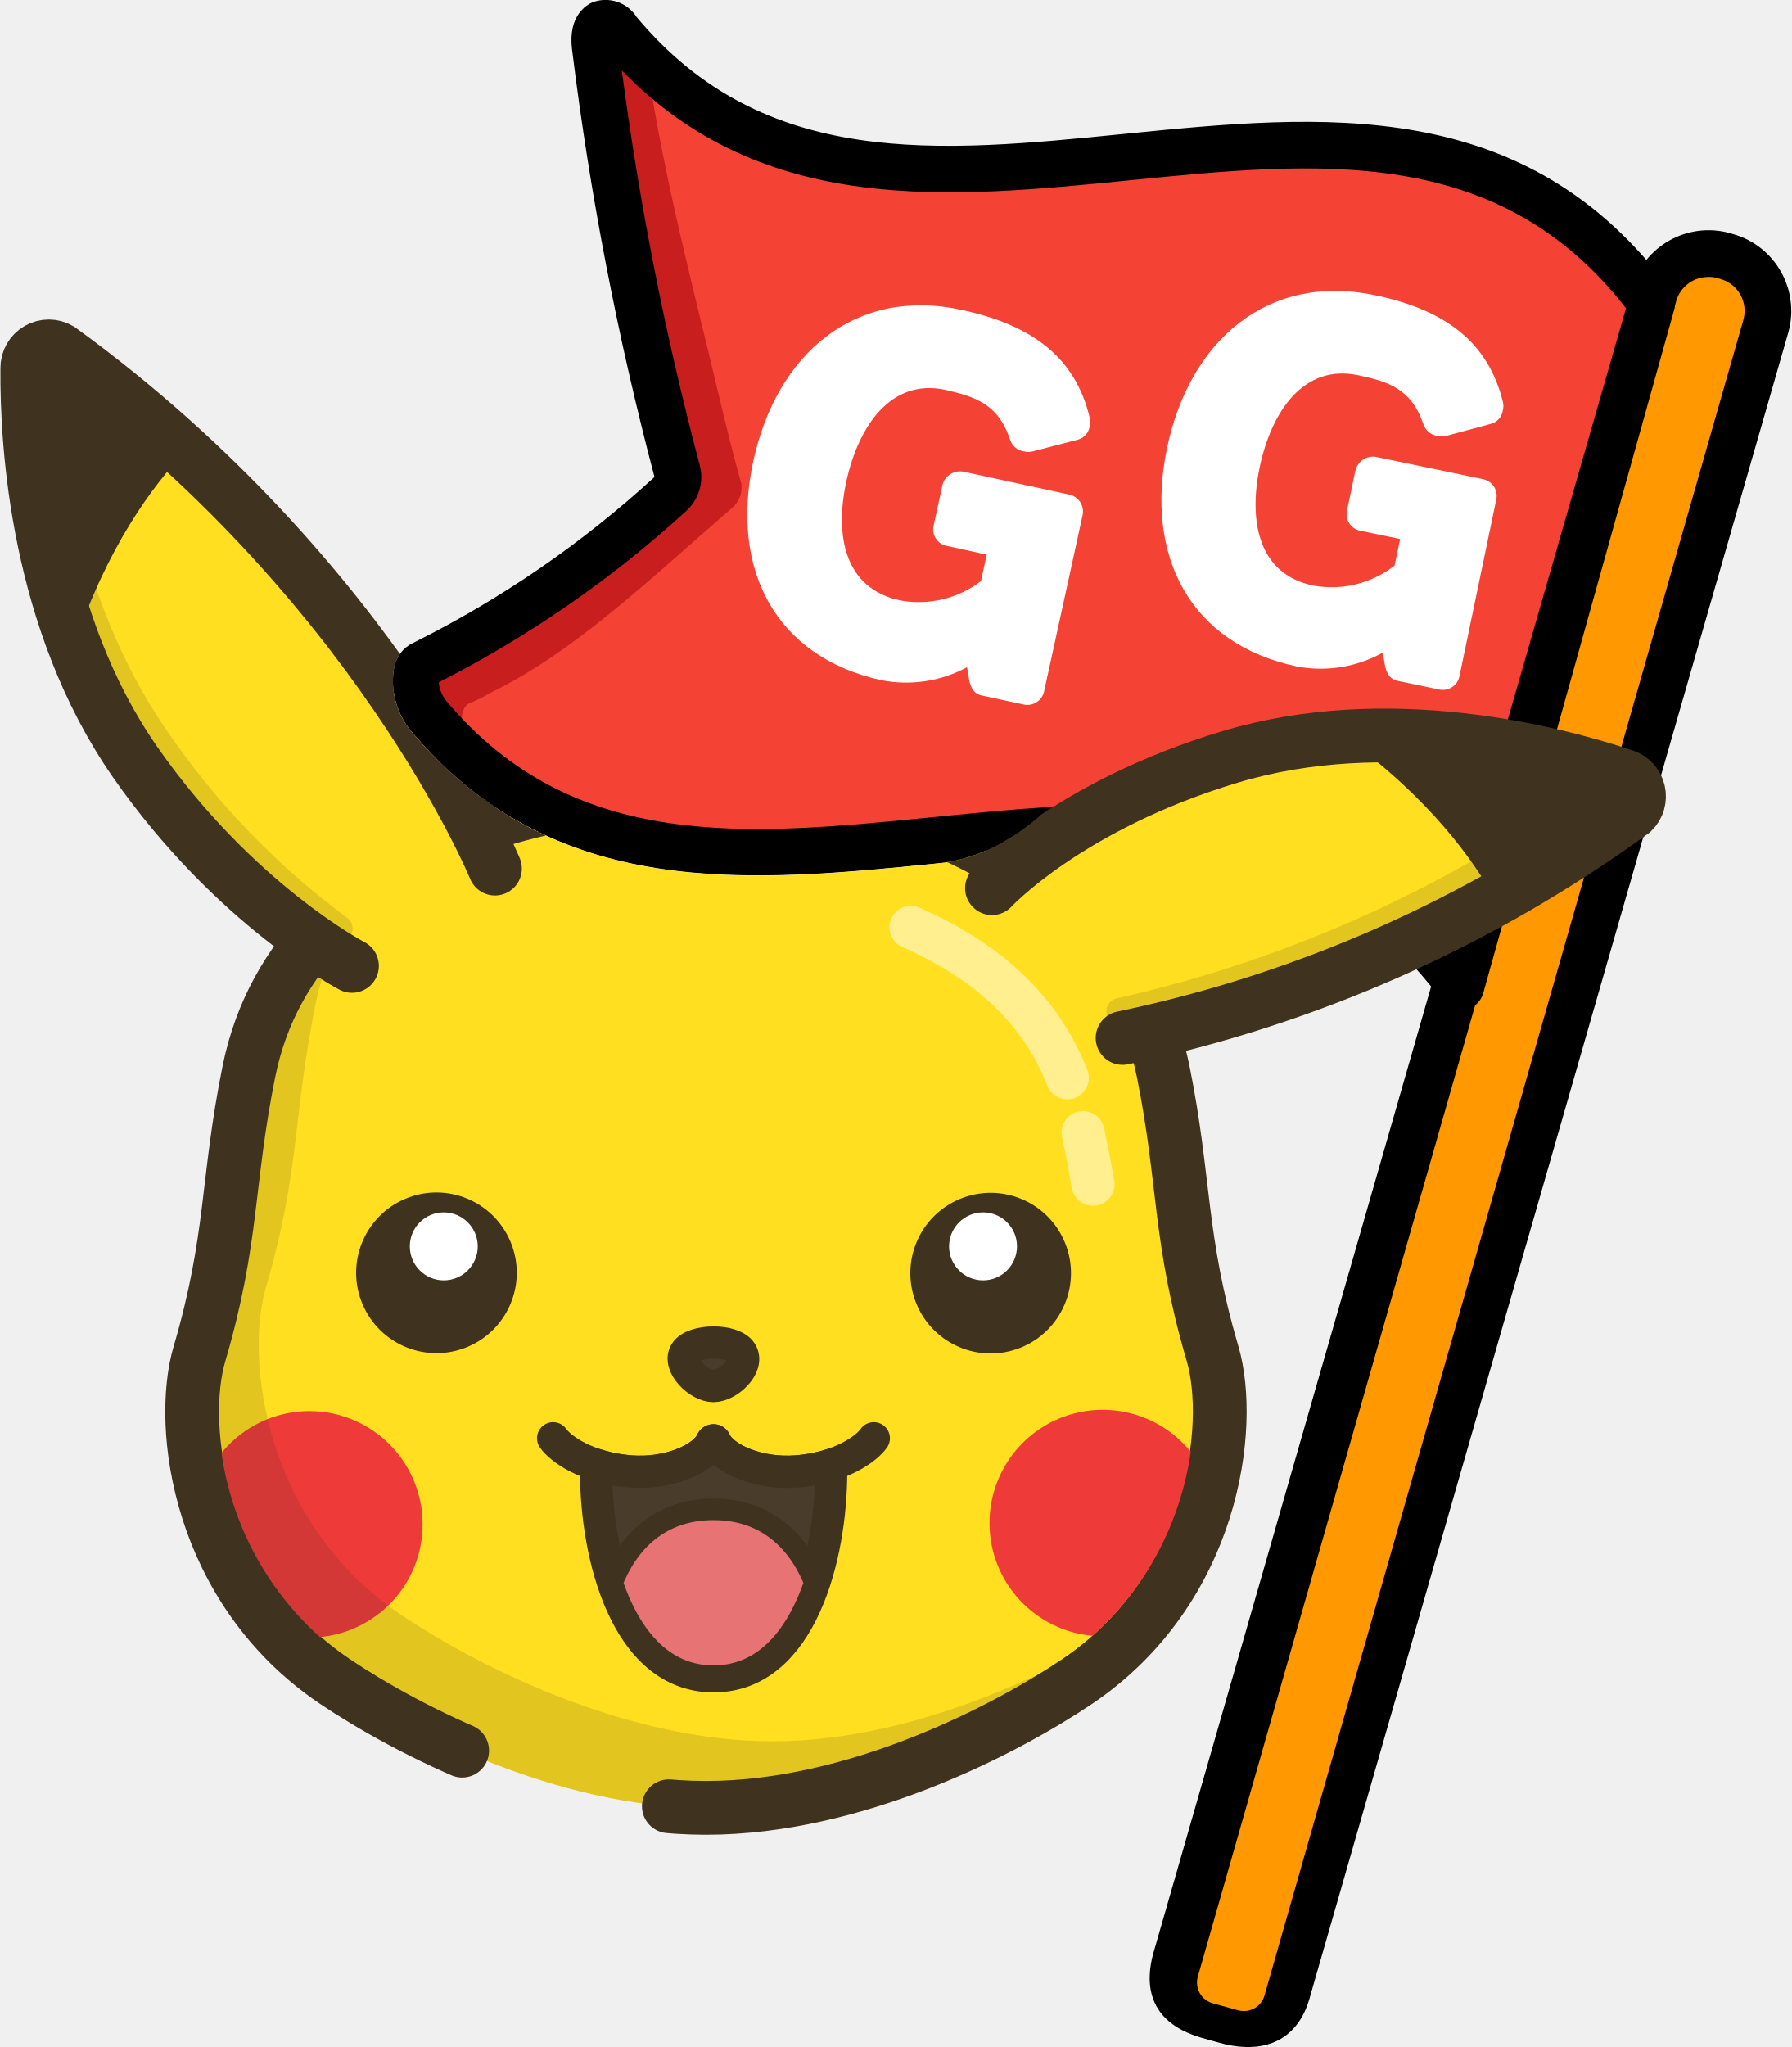
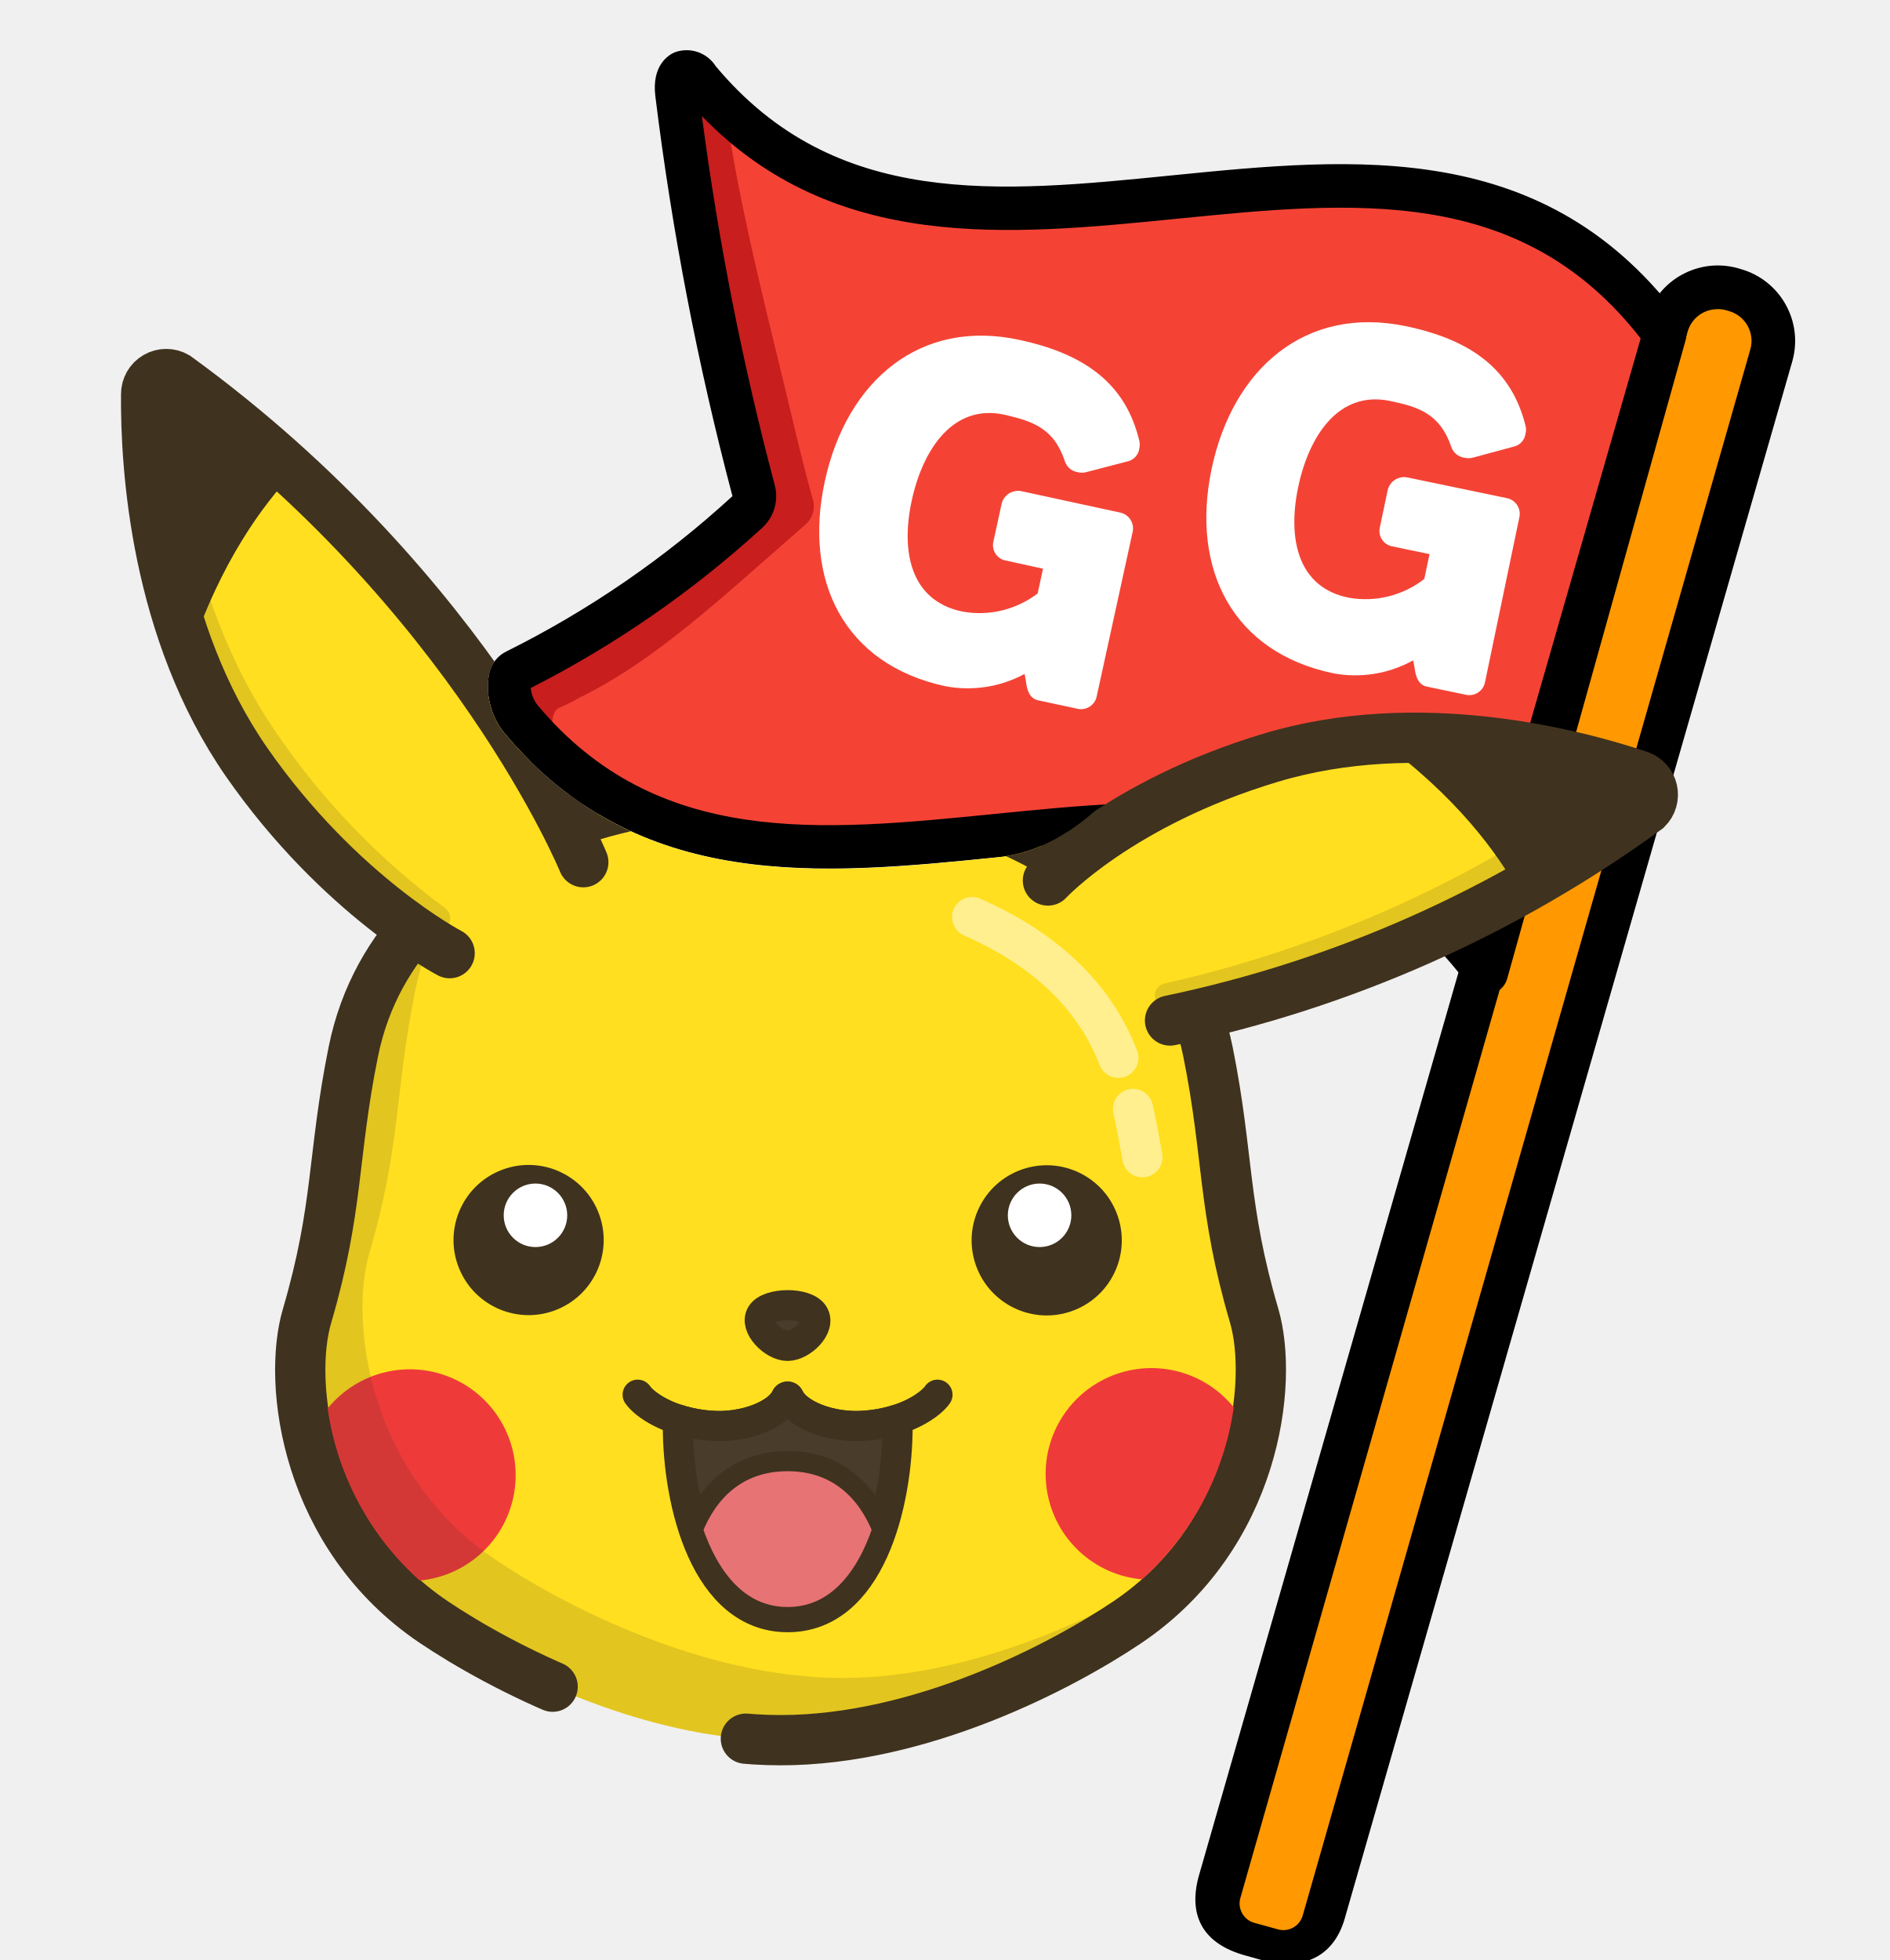
- <svg xmlns="http://www.w3.org/2000/svg" id="Livello_6" data-name="Livello 6" viewBox="0 0 166.62 190.37">
+ <svg xmlns="http://www.w3.org/2000/svg" id="Livello_6" data-name="Livello 6" viewBox="-12 -5 188 195">
  <defs>
    <clipPath id="clip-path" transform="translate(-31.72 -1.87)">
      <path d="M-8.49-3.39V210.68H209.78V-3.39ZM119,82.16c-17.6,1.82-35.78,3.57-49.13-12.4h0a7.28,7.28,0,0,1-1.48-5.83,3.17,3.17,0,0,1,1.77-2.27A97.47,97.47,0,0,0,92.6,46.23,298.86,298.86,0,0,1,84.93,6.46c-.39-3.13,1.35-4.13,1.89-4.37a3.43,3.43,0,0,1,4.12,1.37c11.88,14.21,28.14,12.59,45.37,10.86C154.66,12.49,143.78,79.6,119,82.16Z" style="fill:none" />
    </clipPath>
  </defs>
  <g id="Livello_5" data-name="Livello 5">
    <g id="Page-1">
      <g id="_037---Waypoint-Flag" data-name="037---Waypoint-Flag">
        <path id="Shape" d="M71.52,68.38c-1.26-1.52-1.5-4.3-.5-4.73.59-.26,1.17-.55,1.78-.85a106.82,106.82,0,0,0,21.31-15,2,2,0,0,0,.67-1.61,2.78,2.78,0,0,0-.08-.49c-.63-2.33-1.22-4.69-1.8-7.14C90.81,29.79,89,20.16,87.49,9.31c-.13-1-.28-2.07-.41-3.11C86.82,4,88,3.34,89.27,4.86,115,35.67,160.41-3.67,185.34,30.12c-.47,1.69-.93,3.38-1.41,5.08L169,88.54v0l-1.43,5.08C142.66,59.85,97.3,99.19,71.52,68.38Z" transform="translate(-31.72 -1.87)" style="fill:#e64c3c" />
        <path id="Shape-2" data-name="Shape" d="M71.52,68.38c-1.26-1.52-1.5-4.3-.5-4.73.59-.26,1.17-.55,1.78-.85a106.82,106.82,0,0,0,21.31-15,2,2,0,0,0,.67-1.61,2.78,2.78,0,0,0-.08-.49c-.63-2.33-1.22-4.69-1.8-7.14C90.81,29.79,89,20.16,87.49,9.31c-.13-1-.28-2.07-.41-3.11C86.82,4,88,3.34,89.27,4.86a34.52,34.52,0,0,0,5.86,5.6c13.76,10.43,31.49,6.74,48.57,5.33,15.56-1.25,30.6-.63,41.64,14.33-.47,1.69,2.35,4.88,1.87,6.57q-7.4,26.48-14.78,52.91c0,.15-.08.28-.13.44v0c-.48,1.69-4.23,1.89-4.71,3.58a37.25,37.25,0,0,0-8.05-8.1h0c-24.09-17.31-59.83,7-83.33-12.5a36.07,36.07,0,0,1-4.67-4.66Z" transform="translate(-31.72 -1.87)" style="fill:#c81e1e" />
        <path id="Shape-3" data-name="Shape" d="M75.36,67.29c.67-.28,1.35-.61,2-1C85,62.54,91.27,56.55,99.93,49a2.38,2.38,0,0,0,.76-1.85c0-.18,0-.37-.09-.56-.74-2.67-1.41-5.4-2.08-8.22-2-8.49-5-19.71-6.51-29.91,13.75,10.44,34.61,8.72,51.69,7.31,15.56-1.25,30.6-.63,41.64,14.33-.47,1.69,2.35,4.88,1.87,6.57-4.93,17.65-14.32,41-19.25,58.6-4.08-2.11-3.93-9.05-8.42-9.75h0c-24.09-17.31-59.83,7-83.33-12.5l-.27-.3C74.49,71,74.21,67.79,75.36,67.29Z" transform="translate(-31.72 -1.87)" style="fill:#f44335" />
        <path id="Shape-4" data-name="Shape" d="M192.35,25.73A5.24,5.24,0,0,1,196,32.18L152.5,187a4.19,4.19,0,0,1-5.16,2.91l-2.32-.65a4.19,4.19,0,0,1-2.91-5.16L185.6,29.28a5.25,5.25,0,0,1,6.45-3.64l.3.09Z" transform="translate(-31.72 -1.87)" style="fill:#ff9801" />
        <path id="Shape-5" data-name="Shape" d="M145.74,192s-.88-.22-2.32-.64c-5.12-1.51-5.15-5.22-4.42-7.84L183.5,28.69a7.43,7.43,0,0,1,9.13-5.14l.3.09a7.43,7.43,0,0,1,5.14,9.13l-44.5,154.81C152.63,191.08,150,192.94,145.74,192Zm44.9-164.37a3.08,3.08,0,0,0-3,2.24l-44.5,155.82a2,2,0,0,0,1.41,2.49l2.32.64a2,2,0,0,0,2.48-1.4L193.89,31.6a3.08,3.08,0,0,0-2.13-3.78l-.3-.09a3.3,3.3,0,0,0-.82-.11Z" transform="translate(-31.72 -1.87)" />
        <path id="Shape-6" data-name="Shape" d="M165.86,94.94c-12-16.27-28.94-14.57-46.87-12.78-17.6,1.76-35.78,3.57-49.13-12.4h0a7.28,7.28,0,0,1-1.48-5.83,3.17,3.17,0,0,1,1.77-2.27A97.47,97.47,0,0,0,92.6,46.23,298.86,298.86,0,0,1,84.93,6.46c-.39-3.13,1.35-4.13,1.89-4.37a3.43,3.43,0,0,1,4.12,1.37c11.88,14.21,28.14,12.59,45.37,10.86,18.35-1.83,37.33-3.73,50.79,14.52a2.16,2.16,0,0,1,.34,1.87L169.69,94.23a2.16,2.16,0,0,1-1.7,1.55,1.72,1.72,0,0,1-.39,0A2.16,2.16,0,0,1,165.86,94.94ZM183,30.58c-11.95-15.37-28.6-13.7-46.23-11.94C120,20.31,102.71,22,89.56,8.42A289.69,289.69,0,0,0,96.8,45.1a4.26,4.26,0,0,1-1.27,4.31,103.79,103.79,0,0,1-23,15.91A3.2,3.2,0,0,0,73.19,67c11.88,14.21,28.15,12.58,45.37,10.86S153.41,74.36,166.64,89L183,30.58ZM71.89,65.63l0,0Z" transform="translate(-31.72 -1.87)" />
      </g>
    </g>
  </g>
  <g style="clip-path:url(#clip-path)">
    <path d="M144.51,127.76c-3.17-10.79-2.51-15.88-4.59-26.23-2.27-11.23-10.57-17.72-18.77-21.62-9-4.28-21.38-4.47-23.76-4.47s-14.76.19-23.75,4.47c-8.2,3.9-16.51,10.39-18.77,21.62-2.09,10.35-1.43,15.44-4.59,26.23-2,6.7-.15,21.9,12.6,30.49C69.45,162.67,83.42,170,97.39,170s27.94-7.32,34.51-11.74C144.65,149.66,146.47,134.46,144.51,127.76Z" transform="translate(-31.72 -1.87)" style="fill:#ffdf1f;stroke:#3f321f;stroke-linecap:round;stroke-miterlimit:10;stroke-width:5px;stroke-dasharray:210,10,0,10,1000" />
    <circle cx="72.31" cy="120.25" r="7.47" transform="translate(-72.56 35.4) rotate(-22.73)" style="fill:#3f321f" />
    <path d="M76.16,117.78A3.16,3.16,0,1,1,73,114.62,3.17,3.17,0,0,1,76.16,117.78Z" transform="translate(-31.72 -1.87)" style="fill:#fff" />
    <circle cx="123.88" cy="120.25" r="7.47" transform="translate(-67.78 53.37) rotate(-22.02)" style="fill:#3f321f" />
    <path d="M120,117.78a3.16,3.16,0,1,0,3.16-3.16A3.17,3.17,0,0,0,120,117.78Z" transform="translate(-31.72 -1.87)" style="fill:#fff" />
    <path d="M83.17,135.63c.65.94,3.08,2.75,7.18,3.08,3.48.29,6.85-1.14,7.59-2.8a.16.16,0,0,1,.29,0c.74,1.66,4.12,3.09,7.6,2.8,4.1-.33,6.52-2.14,7.17-3.08" transform="translate(-31.72 -1.87)" style="fill:none;stroke:#3f321f;stroke-linecap:round;stroke-linejoin:round;stroke-width:3px" />
    <path d="M98.09,131.83" transform="translate(-31.72 -1.87)" style="fill:none;stroke:#2a2b2d;stroke-linecap:round;stroke-miterlimit:10;stroke-width:3px" />
    <path d="M98.08,130.77c-1.39,0-3.34-1.94-2.6-3.13s4.41-1.25,5.19,0S99.47,130.77,98.08,130.77Z" transform="translate(-31.72 -1.87)" style="fill:#493c2a;stroke:#3f321f;stroke-linejoin:round;stroke-width:3px" />
    <path d="M105.83,138.71c-3.48.29-6.86-1.14-7.6-2.8a.16.16,0,0,0-.29,0c-.74,1.66-4.11,3.09-7.59,2.8a13.28,13.28,0,0,1-3.18-.62c0,.22,0,.44,0,.67,0,7.72,2.76,19,10.93,19s10.93-11.27,10.93-19c0-.23,0-.45,0-.67A13.29,13.29,0,0,1,105.83,138.71Z" transform="translate(-31.72 -1.87)" style="fill:#493c2a;stroke:#3f321f;stroke-linejoin:round;stroke-width:3px" />
    <path d="M98.09,131.83" transform="translate(-31.72 -1.87)" style="fill:none;stroke:#2a2b2d;stroke-linecap:round;stroke-linejoin:round;stroke-width:3px" />
    <path d="M98.09,142.24c-5.08,0-8,3.15-9.44,6.81,1.61,4.79,4.58,8.7,9.44,8.7s7.82-3.91,9.43-8.7C106.08,145.4,103.16,142.24,98.09,142.24Z" transform="translate(-31.72 -1.87)" style="fill:#e77374;stroke:#3f321f;stroke-linejoin:round;stroke-width:2px" />
    <path d="M133.36,154a10.53,10.53,0,1,1,9.12-17.11A28.41,28.41,0,0,1,133.36,154Z" transform="translate(-31.72 -1.87)" style="fill:#ef3a3a" />
    <path d="M61.44,154.08A28.43,28.43,0,0,1,52.32,137a10.53,10.53,0,1,1,9.12,17.12Z" transform="translate(-31.72 -1.87)" style="fill:#ef3a3a" />
    <path d="M136.14,98.4a123.51,123.51,0,0,0,47.45-21.05,2,2,0,0,0-.76-3.31c-6.69-2.23-22.05-6.19-36.72-1.77-15,4.51-22.12,12.2-22.12,12.2" transform="translate(-31.72 -1.87)" style="fill:#ffdf1f;stroke:#3f321f;stroke-linecap:round;stroke-miterlimit:10;stroke-width:5px" />
    <path d="M182.83,74l-1.43-.46-.9.68a120,120,0,0,1-44.91,20.5,1.24,1.24,0,0,0-.72,1.95l1.27,1.69a123.51,123.51,0,0,0,47.45-21.05A2,2,0,0,0,182.83,74Z" transform="translate(-31.72 -1.87)" style="fill:#3f321f;opacity:0.15" />
    <path d="M183.59,77.35a121,121,0,0,1-12.79,8.16c-2-3.61-6.11-9.42-14-15.12a71,71,0,0,1,26,3.65A2,2,0,0,1,183.59,77.35Z" transform="translate(-31.72 -1.87)" style="fill:#3f321f" />
    <path d="M77.76,82.65s-11-26.87-40.5-48.3a2,2,0,0,0-3,1.75c-.06,7.25.94,23.54,10,36.6,9.28,13.33,20.2,19,20.2,19" transform="translate(-31.72 -1.87)" style="fill:#ffdf1f;stroke:#3f321f;stroke-linecap:round;stroke-miterlimit:10;stroke-width:5px" />
    <path d="M37.17,34.32A120.76,120.76,0,0,1,48.82,44c-2.84,3-7.13,8.68-10.19,17.9A71.11,71.11,0,0,1,34.25,36,2,2,0,0,1,37.17,34.32Z" transform="translate(-31.72 -1.87)" style="fill:#3f321f" />
    <path d="M47.12,69.64C38.9,57.62,37,43,36.62,34.06a2,2,0,0,0-2.37,2c-.1,7.05.77,22.89,9.42,35.54C52.51,84.5,63,90,63,90L64,89.21a1.22,1.22,0,0,0,0-2A72.15,72.15,0,0,1,47.12,69.64Z" transform="translate(-31.72 -1.87)" style="fill:#3f321f;opacity:0.15" />
    <g style="opacity:0.5">
      <path d="M131,102.11c-2.82-7.28-8.76-11.45-14.55-14" transform="translate(-31.72 -1.87)" style="fill:none;stroke:#fff;stroke-linecap:round;stroke-miterlimit:10;stroke-width:4px" />
      <path d="M133.39,112c-.26-1.49-.54-3.06-.93-4.8" transform="translate(-31.72 -1.87)" style="fill:none;stroke:#fff;stroke-linecap:round;stroke-miterlimit:10;stroke-width:4px" />
    </g>
    <path d="M138.09,152.07c-6.58,4.42-20.55,11.74-34.52,11.74s-27.93-7.32-34.51-11.74c-12.75-8.59-14.57-23.79-12.6-30.49,3.17-10.79,2.5-15.88,4.59-26.23a27.2,27.2,0,0,1,1.73-5.5c-.26-.14-.81-.46-1.59-1a26.74,26.74,0,0,0-6.32,12.64c-2.09,10.35-1.43,15.44-4.59,26.23-2,6.7-.15,21.9,12.6,30.49C69.45,162.67,83.42,170,97.39,170s27.94-7.32,34.51-11.74a29.07,29.07,0,0,0,7.26-6.94C138.81,151.57,138.45,151.82,138.09,152.07Z" transform="translate(-31.72 -1.87)" style="fill:#3f321f;opacity:0.15" />
  </g>
  <path d="M131.24,47.88a1.61,1.61,0,0,1,1.19,1.86l-3.6,16.47A1.59,1.59,0,0,1,127,67.4L123,66.54c-.87-.19-1.11-1.1-1.19-1.85l-.14-.77a11.92,11.92,0,0,1-7.94,1.21c-10-2.18-14.11-10.45-11.93-20.42s9.5-16.22,19.46-14c6.63,1.44,10.5,4.5,11.82,10a1.79,1.79,0,0,1,0,.8,1.51,1.51,0,0,1-1.07,1.24l-4.24,1.1a1.62,1.62,0,0,1-.79,0,1.58,1.58,0,0,1-1.3-1.08c-1.11-3.37-3.3-4-6-4.64-5.1-1.11-8.11,3.39-9.23,8.49s-.15,10,5,11.09a9.53,9.53,0,0,0,7.52-1.8l.53-2.46-3.69-.81a1.55,1.55,0,0,1-1.25-1.87l.83-3.81a1.69,1.69,0,0,1,1.93-1.23Z" transform="translate(-31.72 -1.87)" style="fill:#fff" />
  <path d="M169.7,46.44a1.59,1.59,0,0,1,1.21,1.84l-3.44,16.51A1.59,1.59,0,0,1,165.62,66l-3.93-.82c-.88-.18-1.12-1.09-1.21-1.84l-.15-.77a11.88,11.88,0,0,1-7.93,1.29c-10-2.08-14.21-10.31-12.13-20.3s9.34-16.32,19.33-14.24c6.63,1.38,10.54,4.4,11.91,9.9a1.54,1.54,0,0,1,0,.8,1.5,1.5,0,0,1-1.05,1.25l-4.22,1.14a1.66,1.66,0,0,1-.8,0,1.6,1.6,0,0,1-1.31-1.07c-1.14-3.36-3.34-4-6.1-4.58-5.11-1.06-8.07,3.47-9.14,8.58s-.05,10,5.06,11a9.51,9.51,0,0,0,7.49-1.87l.52-2.47-3.7-.77A1.56,1.56,0,0,1,157,49.43l.8-3.81a1.68,1.68,0,0,1,1.91-1.26Z" transform="translate(-31.72 -1.87)" style="fill:#fff" />
</svg>
